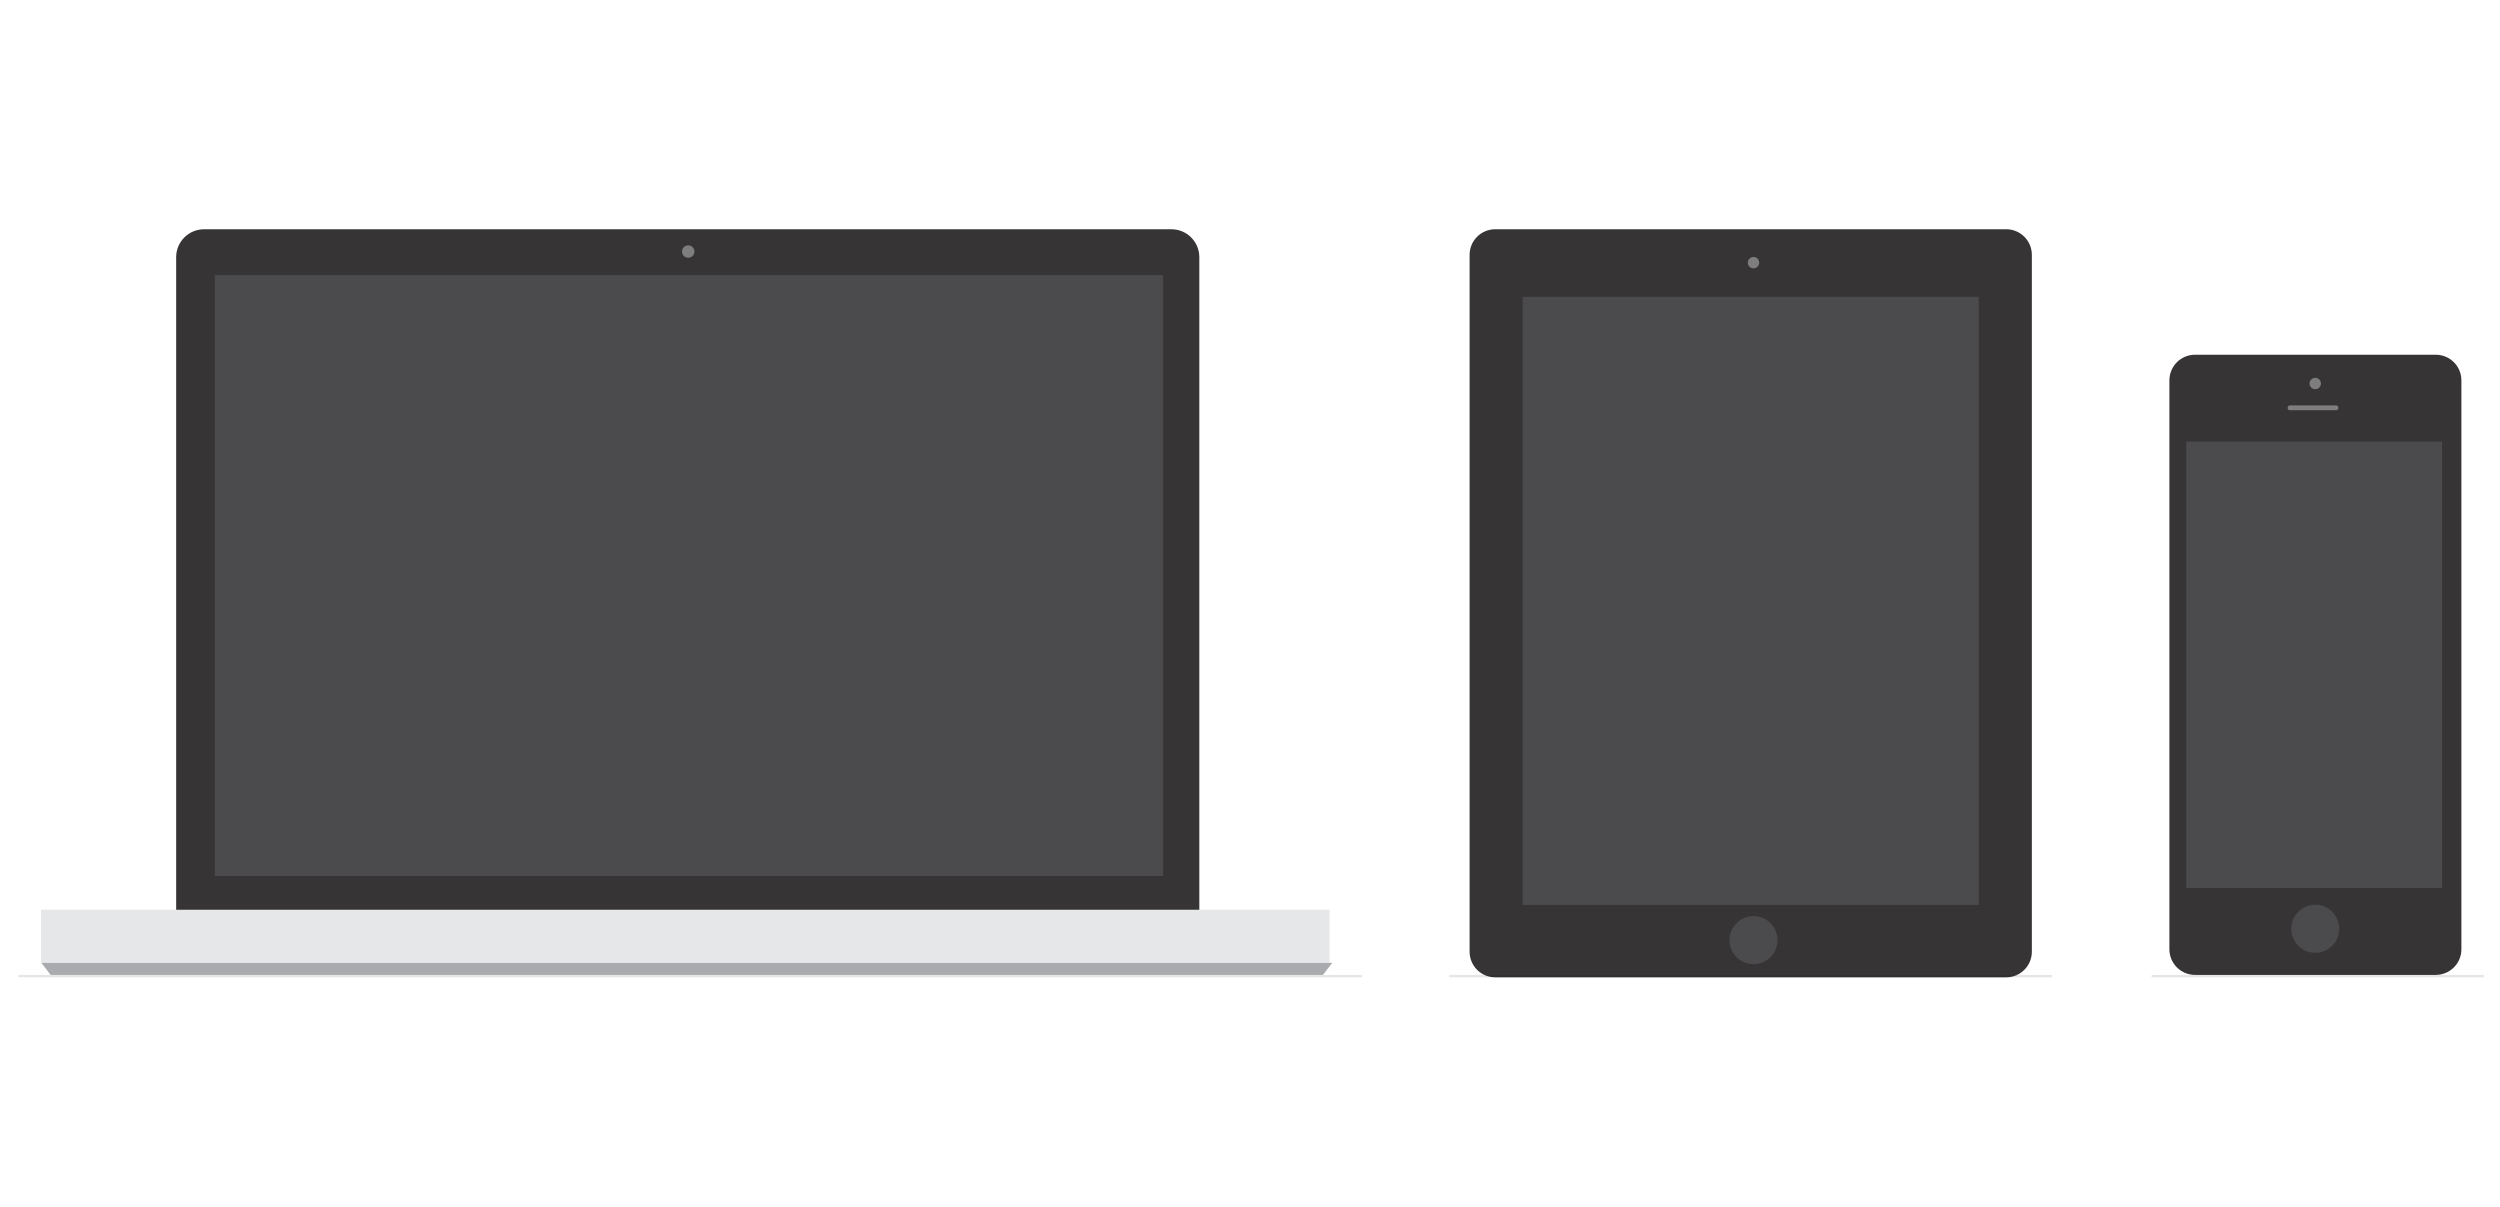
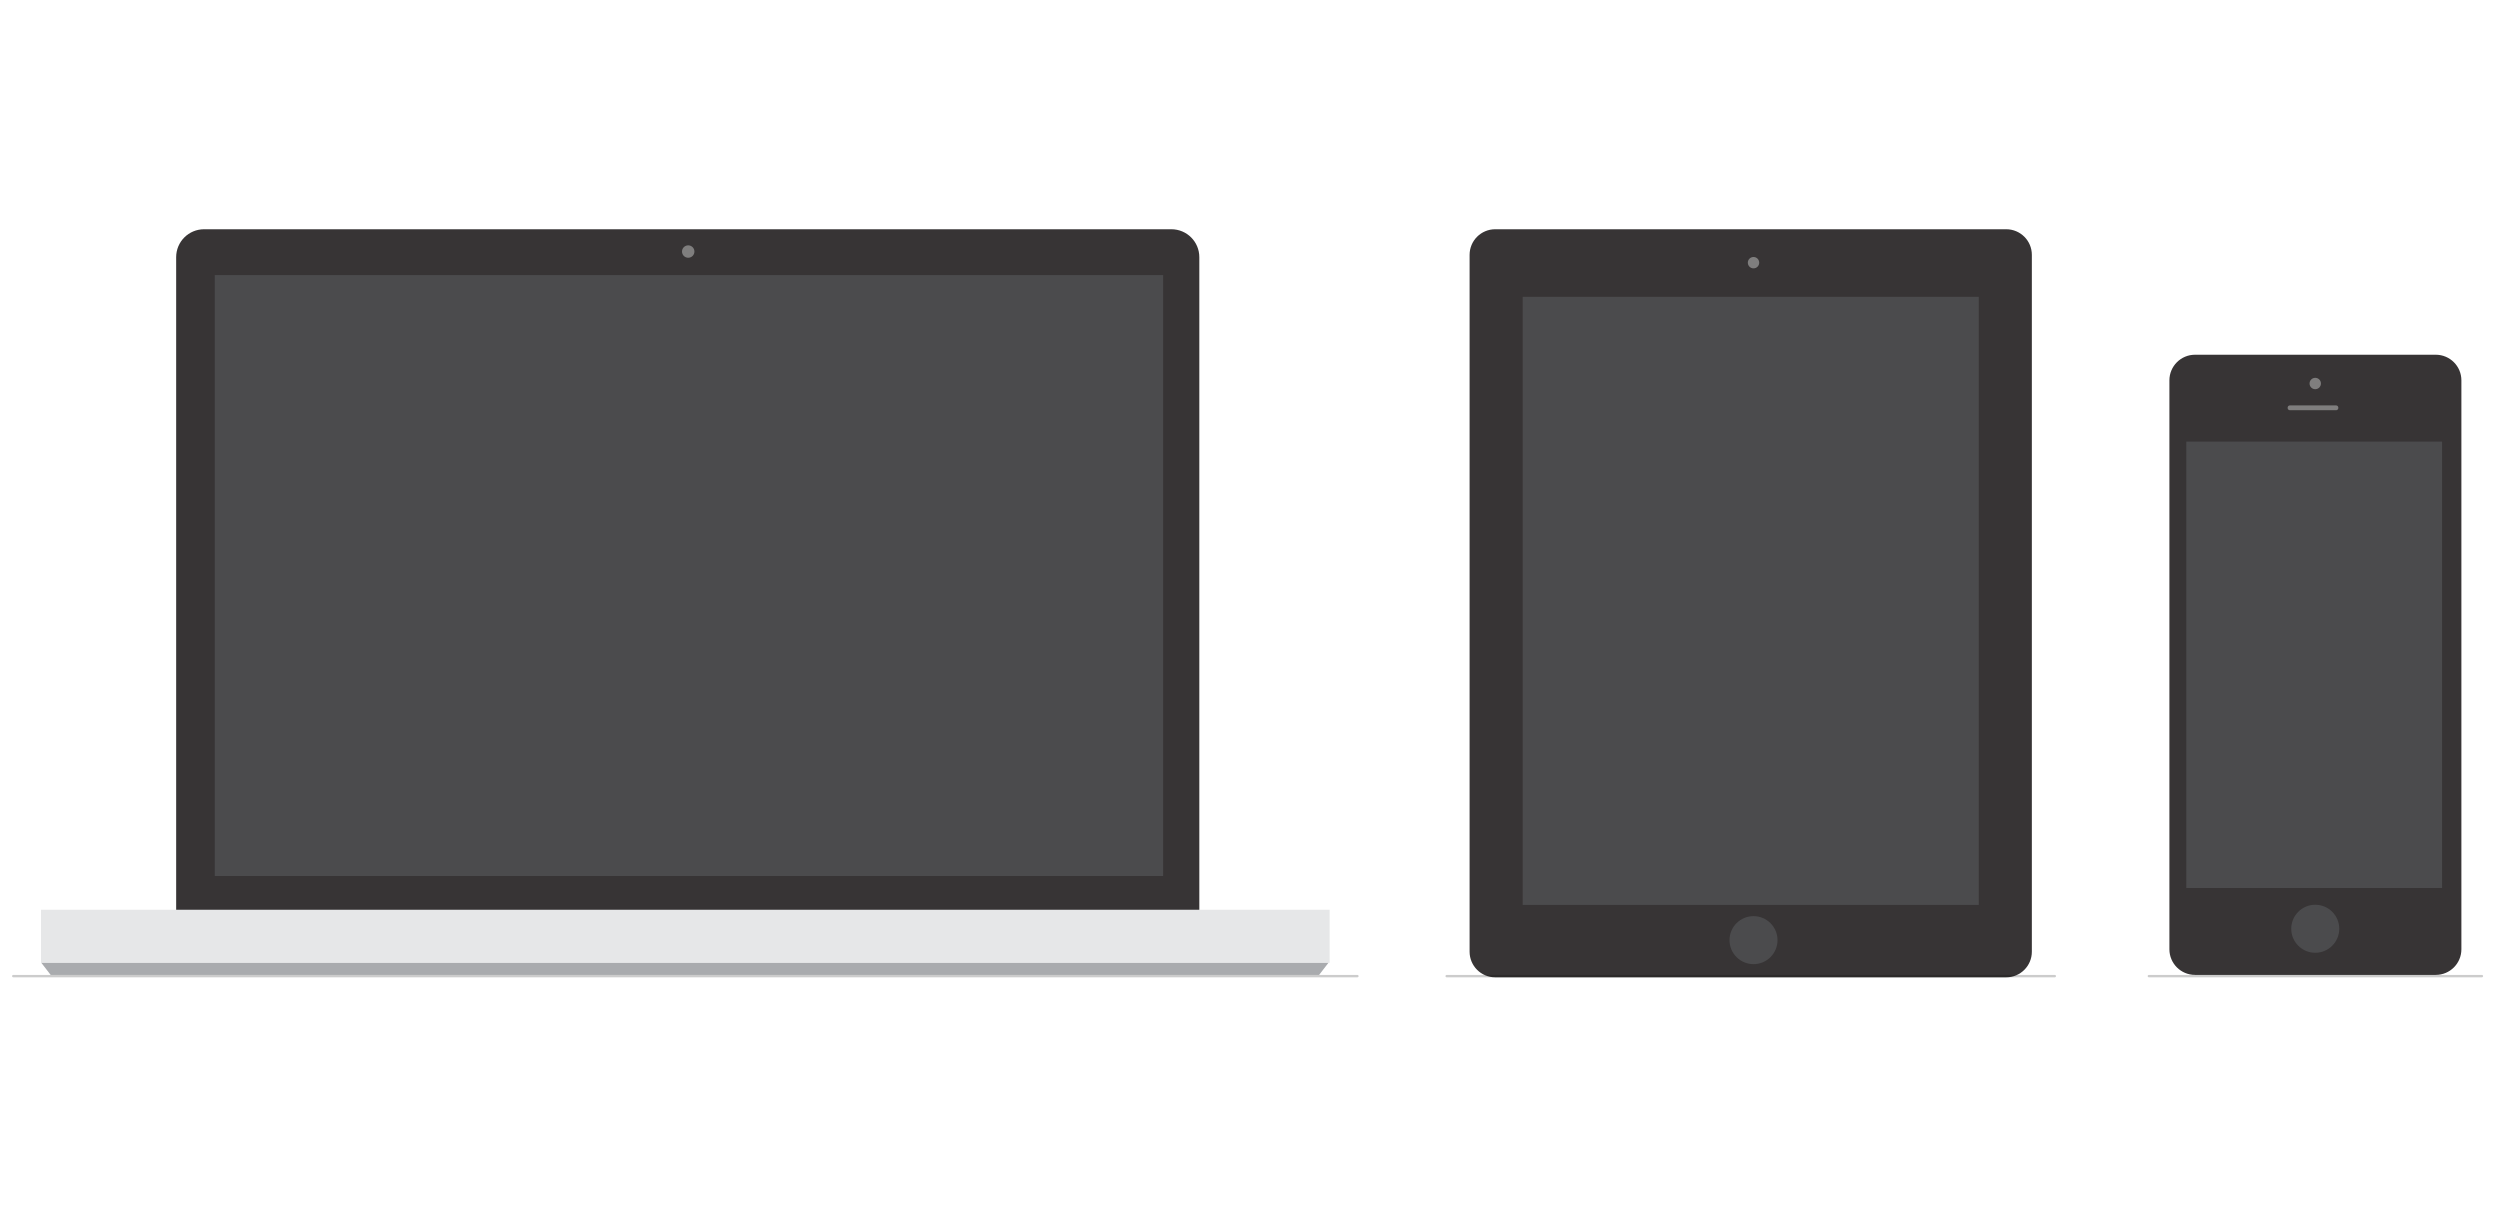
<svg xmlns="http://www.w3.org/2000/svg" version="1.1" id="Layer_1" x="0px" y="0px" width="1036px" height="500px" viewBox="0 0 1036 500" enable-background="new 0 0 1036 500" xml:space="preserve">
  <g>
    <g>
-       <path fill="#373435" d="M497,382.426c0,6.394-5.183,11.574-11.575,11.574H84.575C78.183,394,73,388.818,73,382.426V106.574    C73,100.182,78.183,95,84.575,95h400.85c6.394,0,11.575,5.182,11.575,11.574V382.426z" />
+       <path fill="#373435" d="M497,382.426c0,6.395-5.183,11.574-11.575,11.574H84.575C78.183,394,73,388.818,73,382.426V106.574    C73,100.182,78.183,95,84.575,95h400.85c6.395,0,11.575,5.182,11.575,11.574V382.426z" />
      <rect x="89" y="114" fill="#4B4B4D" width="393" height="249" />
      <rect x="17" y="377" fill="#E6E7E8" width="534" height="22" />
-       <polygon fill="#A9ABAE" points="548.238,404 20.991,404 17.134,399 552.097,399   " />
+       <polygon fill="#A9ABAE" points="546.642,404 20.991,404 17.134,399 550.5,399   " />
      <circle fill="#7F7E7E" cx="285.196" cy="104.241" r="2.572" />
    </g>
-     <line opacity="0.1" fill="none" stroke="#000000" stroke-linecap="round" stroke-linejoin="round" stroke-miterlimit="10" enable-background="new    " x1="8" y1="404.5" x2="564" y2="404.5" />
+     <line opacity="0.2" fill="none" stroke="#000000" stroke-linecap="round" stroke-linejoin="round" stroke-miterlimit="10" enable-background="new    " x1="5.5" y1="404.5" x2="562.5" y2="404.5" />
  </g>
  <g>
    <g>
      <path fill="#373435" d="M842,394.384c0,5.863-4.753,10.616-10.616,10.616H619.616c-5.863,0-10.616-4.753-10.616-10.616V105.616    C609,99.753,613.753,95,619.616,95h211.768C837.247,95,842,99.753,842,105.616V394.384z" />
      <rect x="631" y="123" fill="#4B4B4D" width="189" height="252" />
      <circle fill="#4B4B4D" cx="726.657" cy="389.596" r="9.945" />
      <circle fill="#7F7E7E" cx="726.658" cy="108.854" r="2.359" />
    </g>
-     <line opacity="0.1" fill="none" stroke="#000000" stroke-linecap="round" stroke-linejoin="round" stroke-miterlimit="10" enable-background="new    " x1="601" y1="404.5" x2="850" y2="404.5" />
+     <line opacity="0.2" fill="none" stroke="#000000" stroke-linecap="round" stroke-linejoin="round" stroke-miterlimit="10" enable-background="new    " x1="599.5" y1="404.5" x2="851.5" y2="404.5" />
  </g>
  <g>
    <g>
      <path fill="#373435" d="M1020,393.385c0,5.862-4.753,10.615-10.616,10.615h-99.768c-5.863,0-10.616-4.753-10.616-10.615V157.616    c0-5.863,4.753-10.616,10.616-10.616h99.768c5.863,0,10.616,4.753,10.616,10.616V393.385z" />
      <rect x="906" y="183" fill="#4B4B4D" width="106" height="185" />
      <circle fill="#4B4B4D" cx="959.439" cy="384.877" r="9.946" />
      <circle fill="#7F7E7E" cx="959.439" cy="158.927" r="2.359" />
      <path fill="#7F7E7E" d="M969,169.072c0,0.513-0.416,0.928-0.928,0.928h-19.146c-0.512,0-0.928-0.416-0.928-0.928v-0.144    c0-0.513,0.416-0.928,0.928-0.928h19.146c0.512,0,0.928,0.416,0.928,0.928V169.072z" />
    </g>
-     <line opacity="0.1" fill="none" stroke="#000000" stroke-linecap="round" stroke-linejoin="round" stroke-miterlimit="10" enable-background="new    " x1="892" y1="404.5" x2="1029" y2="404.5" />
+     <line opacity="0.2" fill="none" stroke="#000000" stroke-linecap="round" stroke-linejoin="round" stroke-miterlimit="10" enable-background="new    " x1="890.5" y1="404.5" x2="1028.5" y2="404.5" />
  </g>
</svg>
